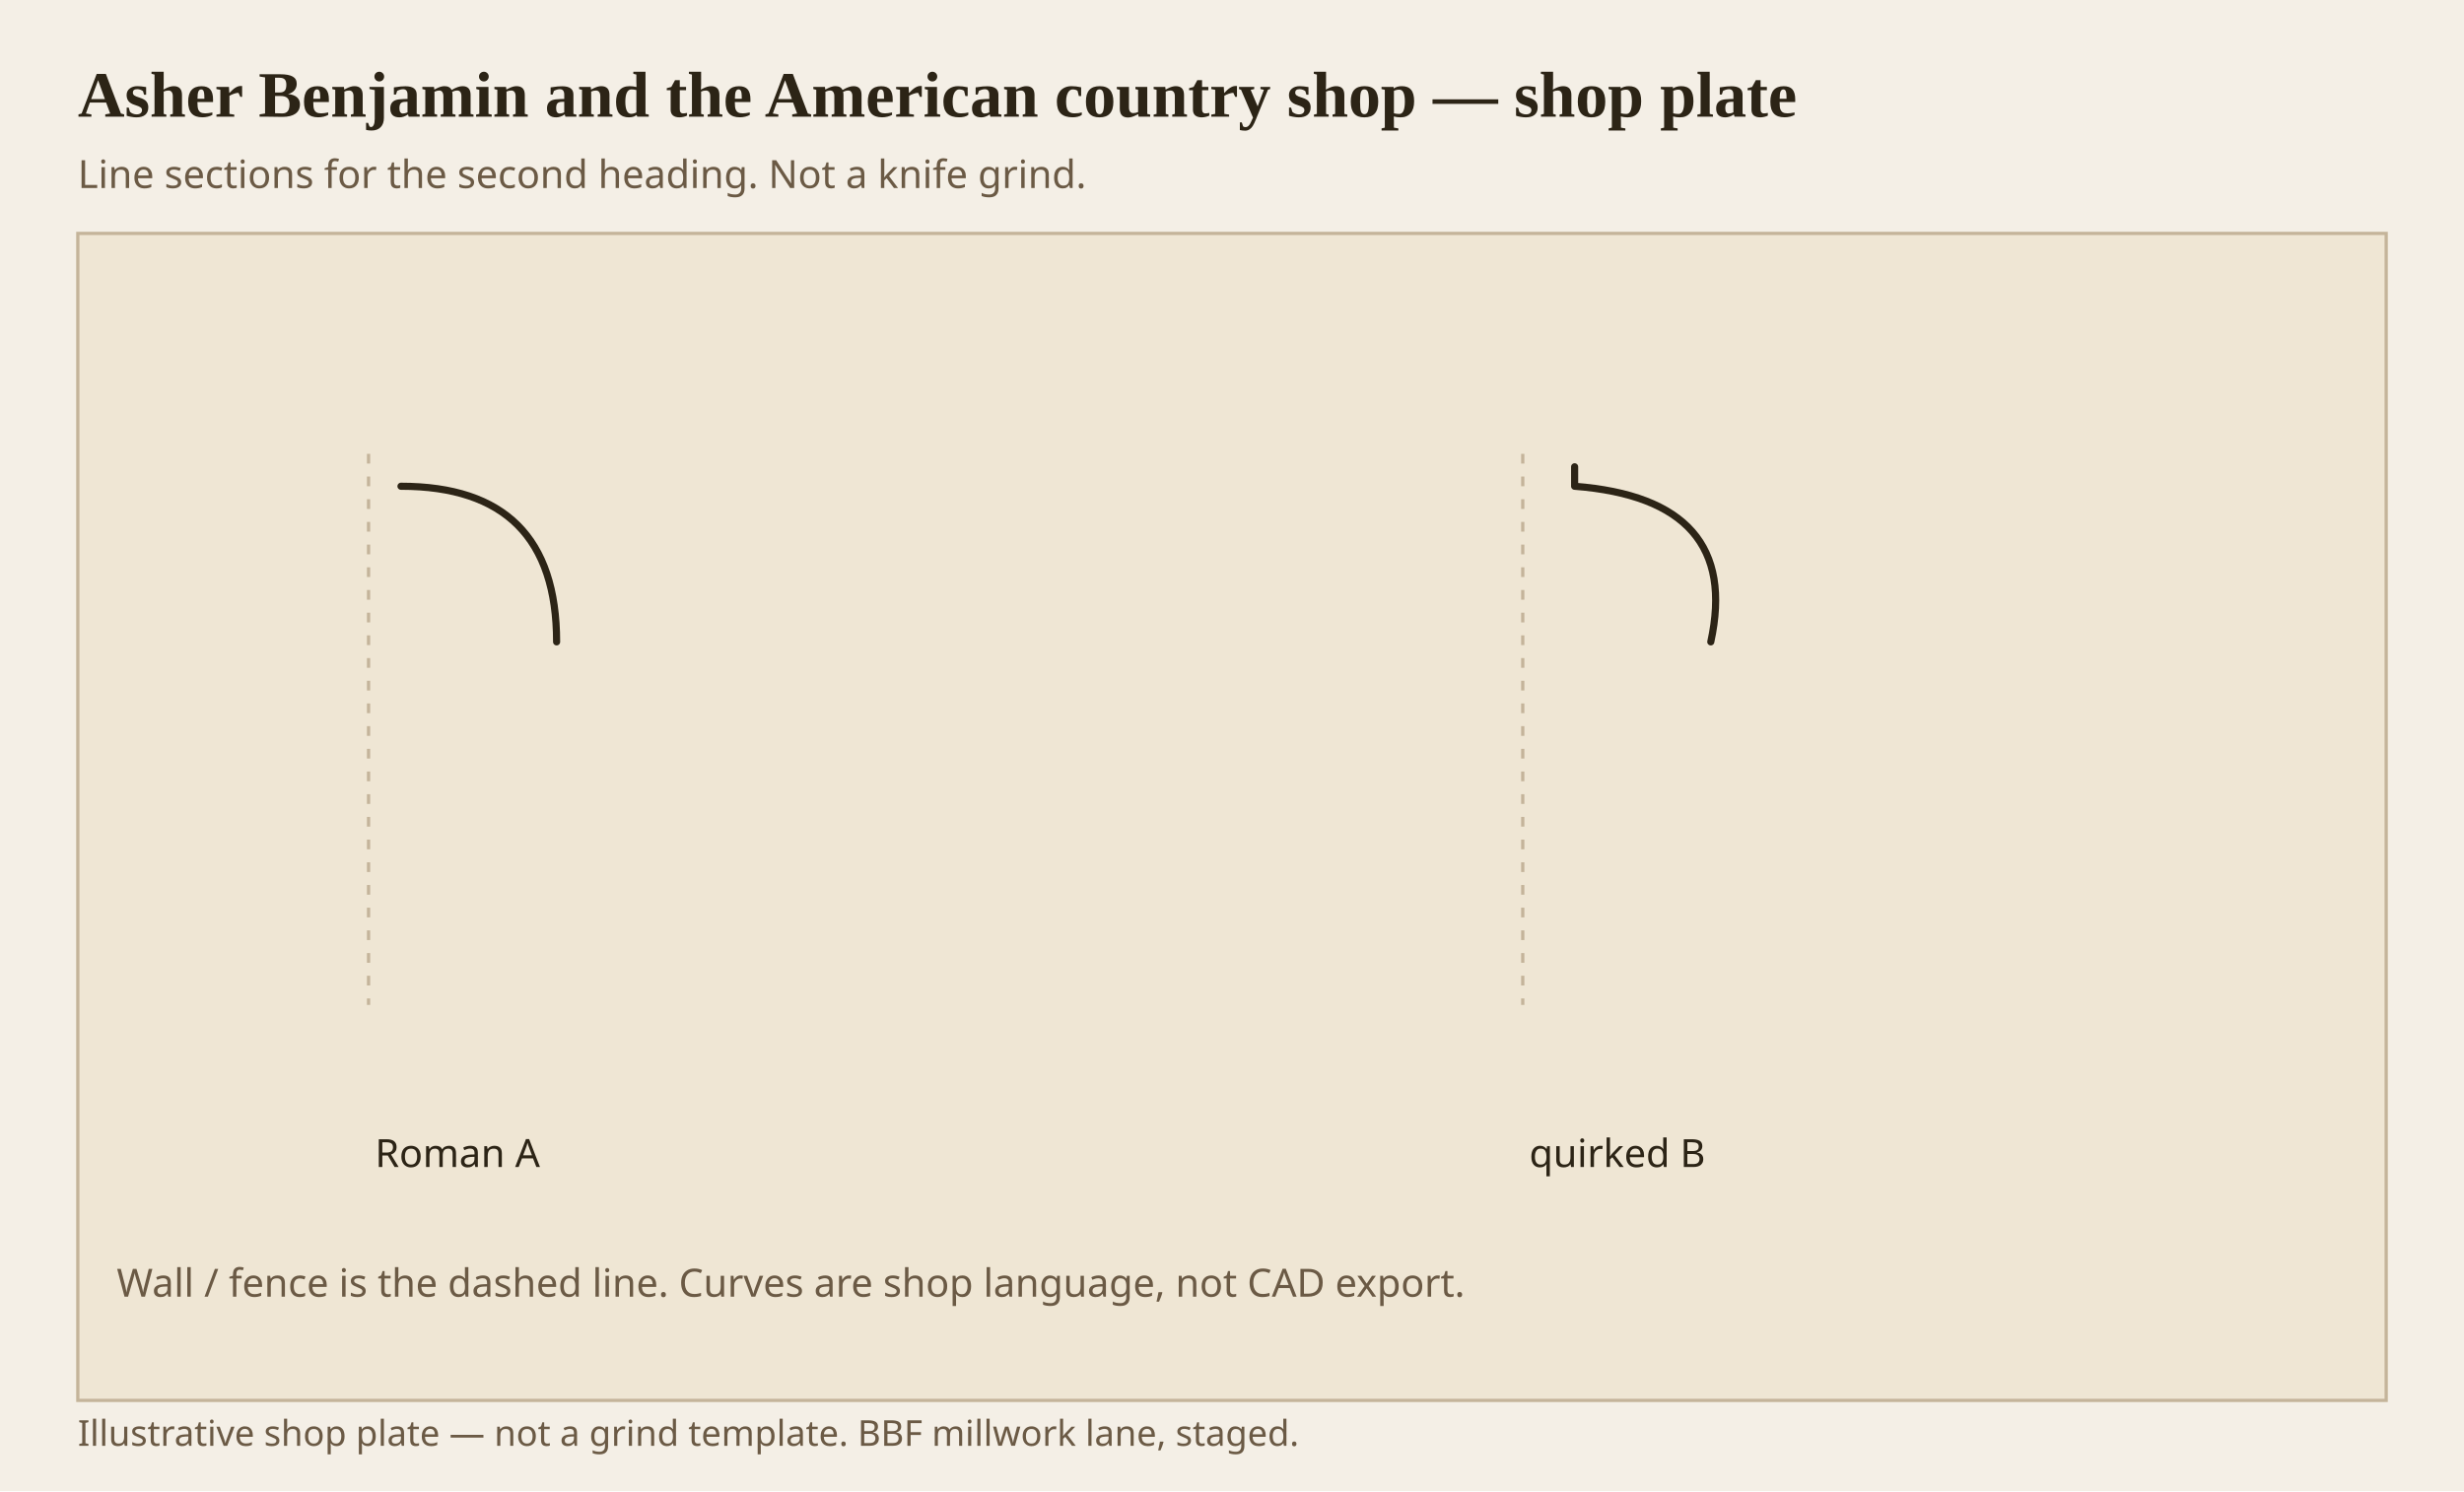
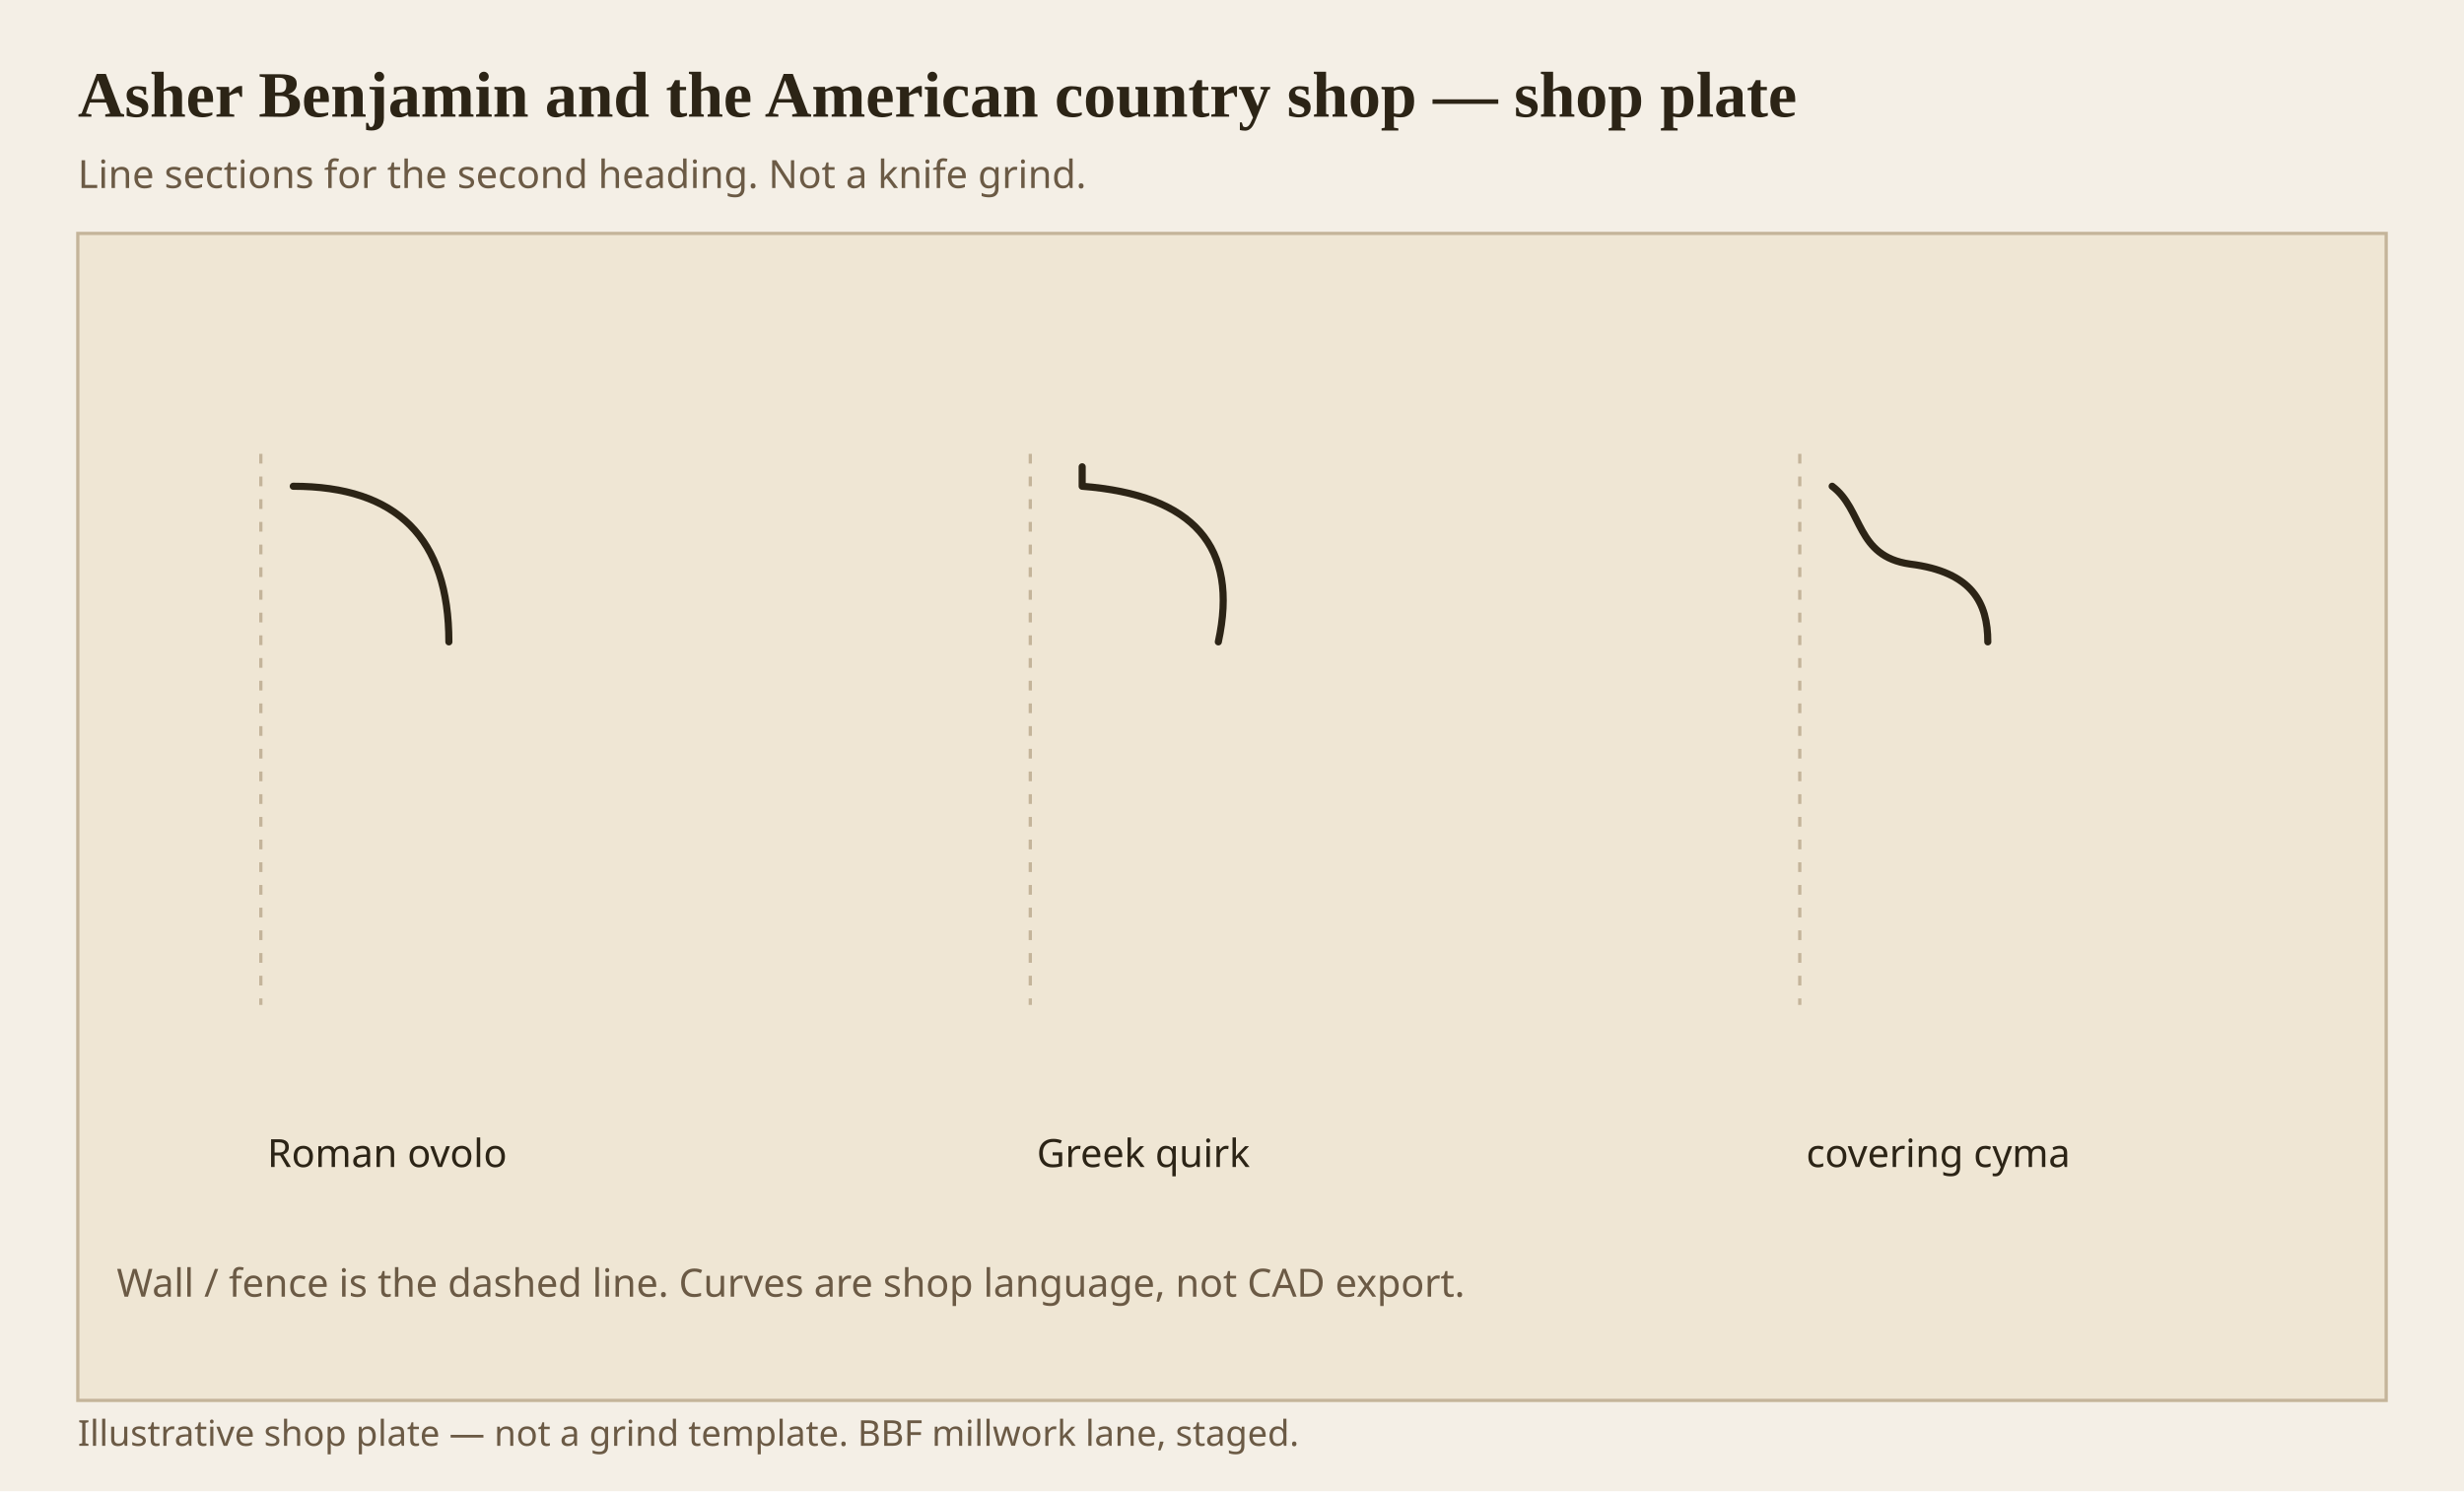
<svg xmlns="http://www.w3.org/2000/svg" width="760" height="460" viewBox="0 0 760 460" role="img" aria-labelledby="title desc">
  <rect width="100%" height="100%" fill="#f4efe6" />
  <text x="24" y="36" font-family="Source Serif 4, Georgia, serif" font-size="20" font-weight="600" fill="#2c2416">Asher Benjamin and the American country shop — shop plate</text>
  <text x="24" y="58" font-family="IBM Plex Sans, system-ui, sans-serif" font-size="12" fill="#6b5a45">Line sections for the second heading. Not a knife grind.</text>
  <rect x="24" y="72" width="712" height="360" fill="#efe6d4" stroke="#c4b49a" />
-   <path d="M 123.68 150 Q 171.68 150 171.68 198" fill="none" stroke="#2c2416" stroke-width="2.2" stroke-linecap="round" stroke-linejoin="round" />
-   <text x="115.68" y="360" font-family="IBM Plex Sans, system-ui, sans-serif" font-size="12" fill="#2c2416">Roman A</text>
-   <line x1="113.68" y1="140" x2="113.68" y2="310" stroke="#c4b49a" stroke-dasharray="3 4" />
-   <path d="M 485.68 144 L 485.68 150 Q 537.28 154 527.68 198" fill="none" stroke="#2c2416" stroke-width="2.2" stroke-linecap="round" stroke-linejoin="round" />
-   <text x="471.68" y="360" font-family="IBM Plex Sans, system-ui, sans-serif" font-size="12" fill="#2c2416">quirked B</text>
-   <line x1="469.68" y1="140" x2="469.68" y2="310" stroke="#c4b49a" stroke-dasharray="3 4" />
+   <path d="M 90.453 150 Q 138.453 150 138.453 198" fill="none" stroke="#2c2416" stroke-width="2.2" stroke-linecap="round" stroke-linejoin="round" />
+   <text x="82.453" y="360" font-family="IBM Plex Sans, system-ui, sans-serif" font-size="12" fill="#2c2416">Roman ovolo</text>
+   <line x1="80.453" y1="140" x2="80.453" y2="310" stroke="#c4b49a" stroke-dasharray="3 4" />
+   <path d="M 333.787 144 L 333.787 150 Q 385.387 154 375.787 198" fill="none" stroke="#2c2416" stroke-width="2.2" stroke-linecap="round" stroke-linejoin="round" />
+   <text x="319.787" y="360" font-family="IBM Plex Sans, system-ui, sans-serif" font-size="12" fill="#2c2416">Greek quirk</text>
+   <line x1="317.787" y1="140" x2="317.787" y2="310" stroke="#c4b49a" stroke-dasharray="3 4" />
+   <path d="M 565.12 150 C 574.72 157.2 572.32 171.6 589.12 174.0 C 608.32 176.4 613.12 186.0 613.12 198" fill="none" stroke="#2c2416" stroke-width="2.2" stroke-linecap="round" stroke-linejoin="round" />
+   <text x="557.12" y="360" font-family="IBM Plex Sans, system-ui, sans-serif" font-size="12" fill="#2c2416">covering cyma</text>
+   <line x1="555.12" y1="140" x2="555.12" y2="310" stroke="#c4b49a" stroke-dasharray="3 4" />
  <text x="36" y="400" font-family="IBM Plex Sans, system-ui, sans-serif" font-size="12" fill="#6b5a45">Wall / fence is the dashed line. Curves are shop language, not CAD export.</text>
  <text x="24" y="446" font-family="IBM Plex Sans, system-ui, sans-serif" font-size="11" fill="#6b5a45">Illustrative shop plate — not a grind template. BBF millwork lane, staged.</text>
</svg>
